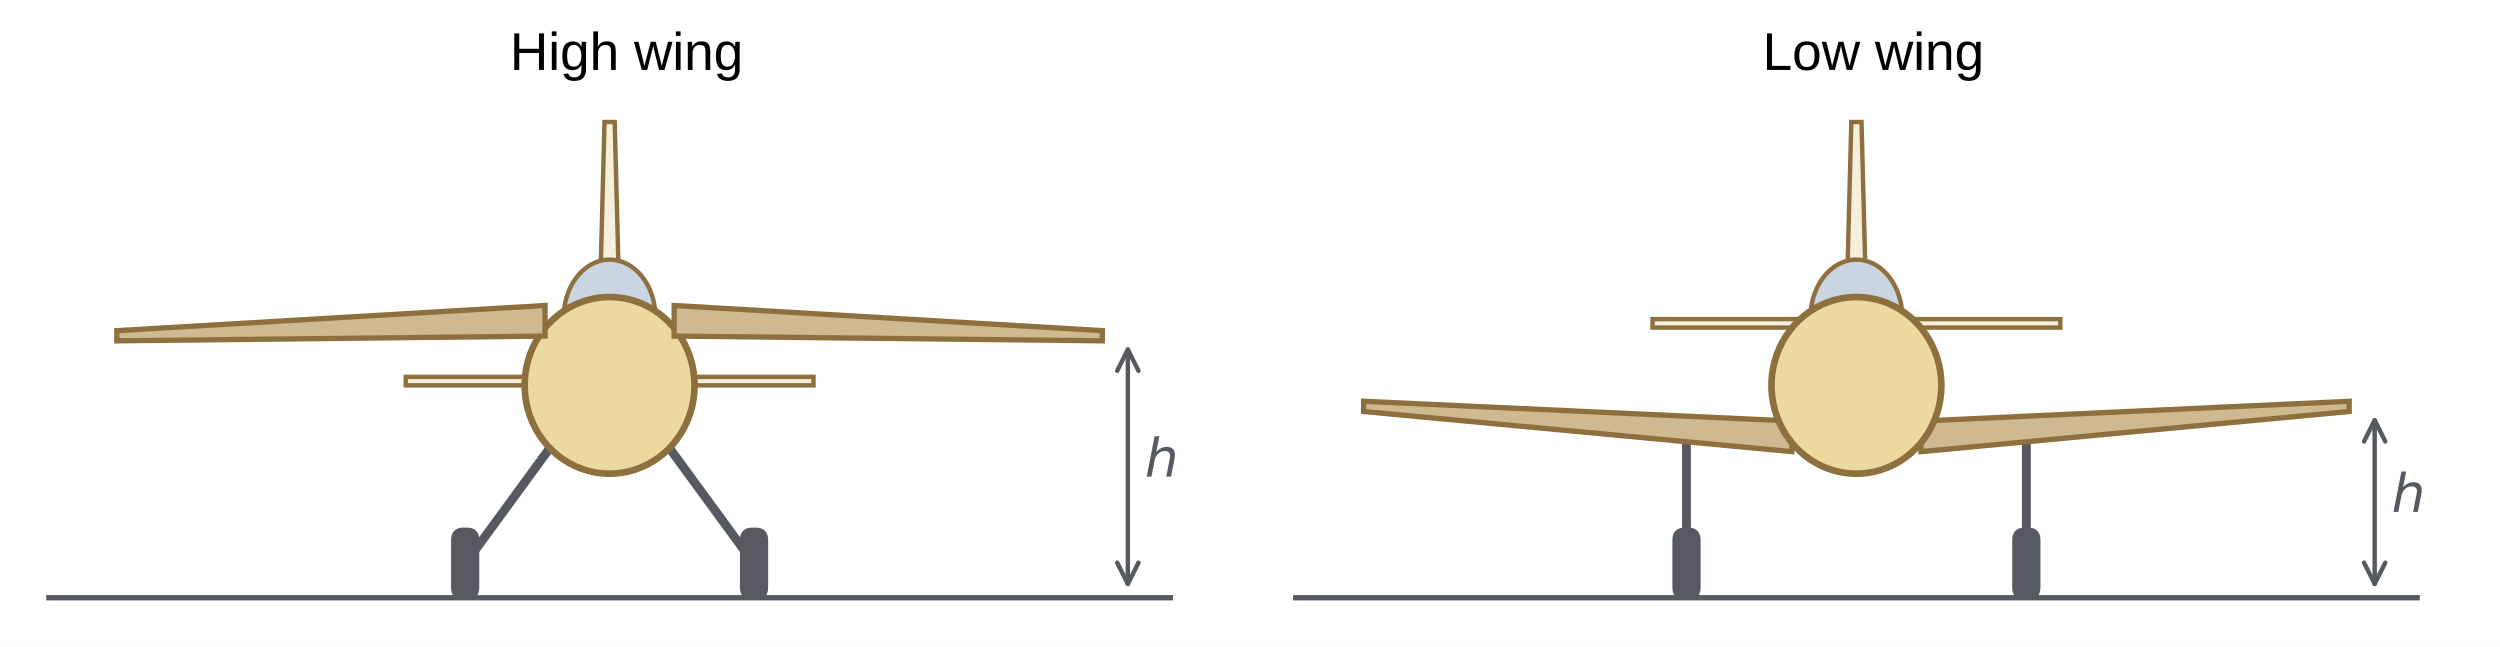
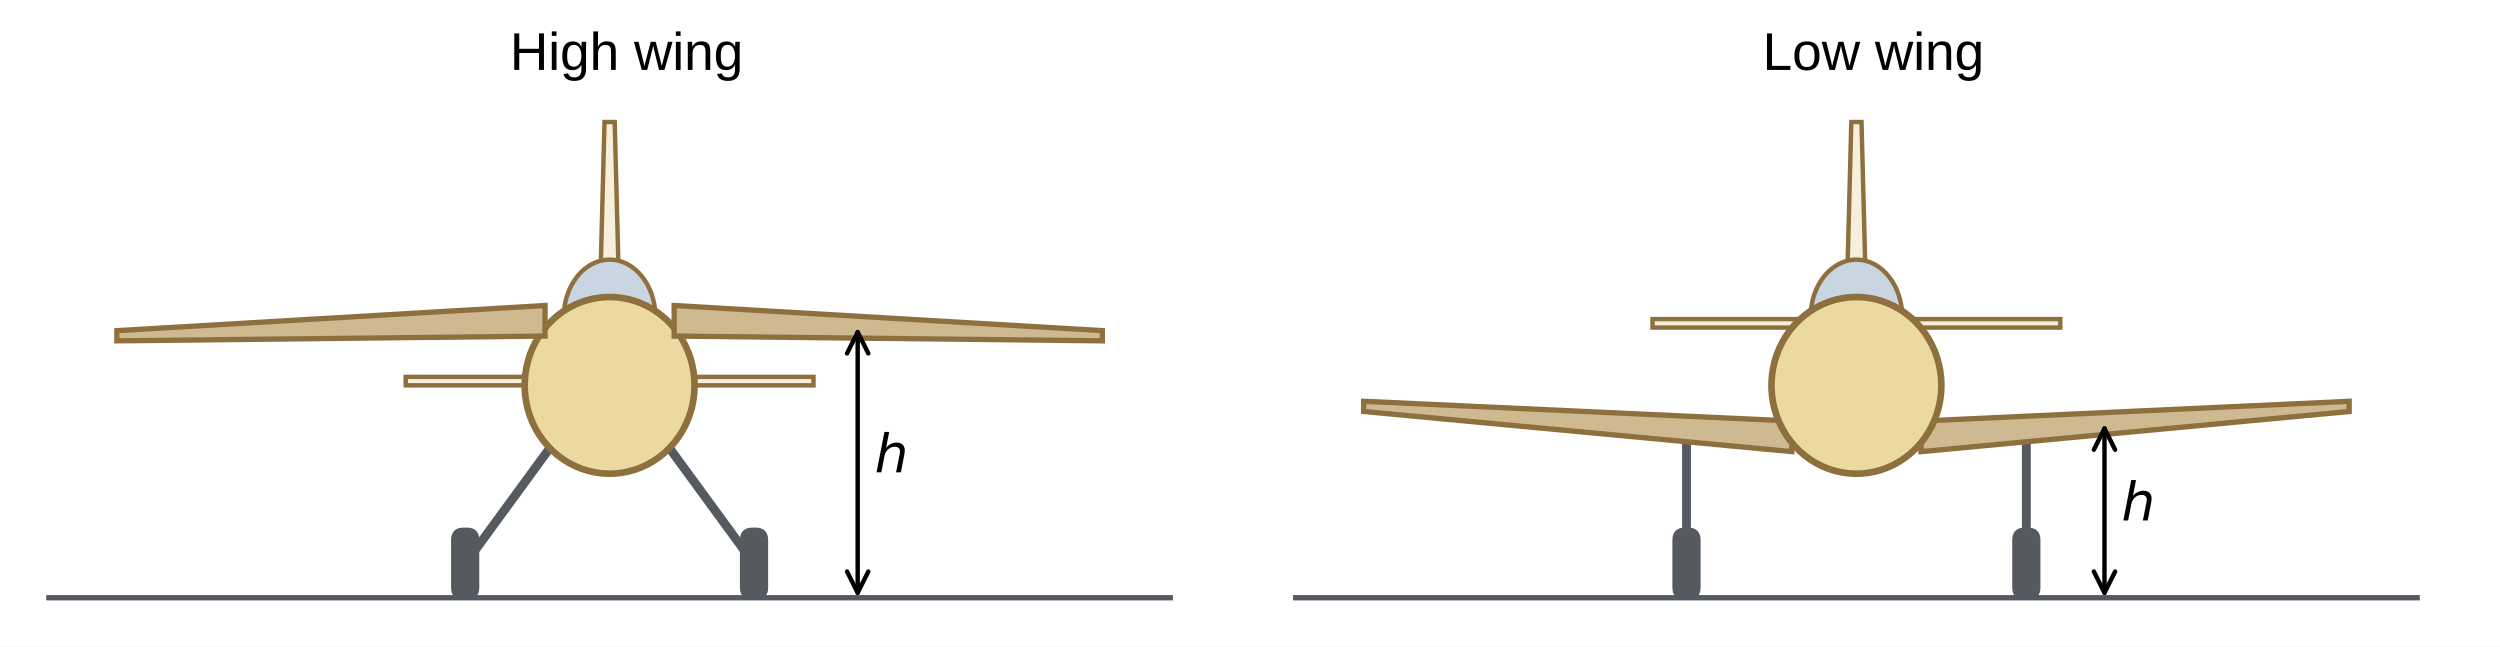
<svg xmlns="http://www.w3.org/2000/svg" width="564.48pt" height="146.005pt" viewBox="0 0 564.48 146.005" version="1.1">
  <defs>
    <style type="text/css">*{stroke-linejoin: round; stroke-linecap: butt}</style>
  </defs>
  <g id="figure_1">
    <g id="patch_1">
      <path d="M 0 146.005  L 564.48 146.005  L 564.48 0  L 0 0  z " style="fill: #ffffff" />
    </g>
    <g id="axes_1">
      <g id="patch_2">
-         <path d="M 91.605 87.011  L 183.682 87.011  L 183.682 85.093  L 91.605 85.093  z " clip-path="url(#p54215fbfd7)" style="fill: #f5efdc; stroke: #8e6f3e; stroke-linejoin: miter" />
+         <path d="M 91.605 87.011  L 183.682 87.011  L 183.682 85.093  L 91.605 85.093  z " clip-path="url(#p900b9264ee)" style="fill: #f5efdc; stroke: #8e6f3e; stroke-linejoin: miter" />
      </g>
      <g id="patch_3">
-         <path d="M 135.341 71.665  L 136.492 27.544  L 138.794 27.544  L 139.945 71.665  z " clip-path="url(#p54215fbfd7)" style="fill: #f5efdc; stroke: #8e6f3e; stroke-linejoin: miter" />
+         <path d="M 135.341 71.665  L 136.492 27.544  L 138.794 27.544  L 139.945 71.665  z " clip-path="url(#p900b9264ee)" style="fill: #f5efdc; stroke: #8e6f3e; stroke-linejoin: miter" />
      </g>
      <g id="line2d_1">
-         <path d="M 151.455 101.59  L 170.254 127.295  " clip-path="url(#p54215fbfd7)" style="fill: none; stroke: #555960; stroke-width: 2; stroke-linecap: square" />
+         <path d="M 151.455 101.59  L 170.254 127.295  " clip-path="url(#p900b9264ee)" style="fill: none; stroke: #555960; stroke-width: 2; stroke-linecap: square" />
      </g>
      <g id="line2d_2">
-         <path d="M 123.832 101.59  L 105.033 127.295  " clip-path="url(#p54215fbfd7)" style="fill: none; stroke: #555960; stroke-width: 2; stroke-linecap: square" />
+         <path d="M 123.832 101.59  L 105.033 127.295  " clip-path="url(#p900b9264ee)" style="fill: none; stroke: #555960; stroke-width: 2; stroke-linecap: square" />
      </g>
      <g id="patch_4">
-         <path d="M 169.871 134.968  L 170.638 134.968  Q 172.94 134.968 172.94 132.666  L 172.94 121.924  Q 172.94 119.622 170.638 119.622  L 169.871 119.622  Q 167.569 119.622 167.569 121.924  L 167.569 132.666  Q 167.569 134.968 169.871 134.968  z " clip-path="url(#p54215fbfd7)" style="fill: #555960; stroke: #555960; stroke-linejoin: miter" />
+         <path d="M 169.871 134.968  L 170.638 134.968  Q 172.94 134.968 172.94 132.666  L 172.94 121.924  Q 172.94 119.622 170.638 119.622  L 169.871 119.622  Q 167.569 119.622 167.569 121.924  L 167.569 132.666  Q 167.569 134.968 169.871 134.968  z " clip-path="url(#p900b9264ee)" style="fill: #555960; stroke: #555960; stroke-linejoin: miter" />
      </g>
      <g id="patch_5">
-         <path d="M 104.649 134.968  L 105.416 134.968  Q 107.718 134.968 107.718 132.666  L 107.718 121.924  Q 107.718 119.622 105.416 119.622  L 104.649 119.622  Q 102.347 119.622 102.347 121.924  L 102.347 132.666  Q 102.347 134.968 104.649 134.968  z " clip-path="url(#p54215fbfd7)" style="fill: #555960; stroke: #555960; stroke-linejoin: miter" />
+         <path d="M 104.649 134.968  L 105.416 134.968  Q 107.718 134.968 107.718 132.666  L 107.718 121.924  Q 107.718 119.622 105.416 119.622  L 104.649 119.622  Q 102.347 119.622 102.347 121.924  L 102.347 132.666  Q 102.347 134.968 104.649 134.968  z " clip-path="url(#p900b9264ee)" style="fill: #555960; stroke: #555960; stroke-linejoin: miter" />
      </g>
      <g id="line2d_3">
-         <path d="M 11.037 134.968  L 264.25 134.968  " clip-path="url(#p54215fbfd7)" style="fill: none; stroke: #555960; stroke-width: 1.2; stroke-linecap: square" />
+         <path d="M 11.037 134.968  L 264.25 134.968  " clip-path="url(#p900b9264ee)" style="fill: none; stroke: #555960; stroke-width: 1.2; stroke-linecap: square" />
      </g>
      <g id="patch_6">
-         <path d="M 148.002 71.665  L 147.969 70.628  L 147.871 69.599  L 147.709 68.582  L 147.482 67.585  L 147.194 66.613  L 146.845 65.674  L 146.438 64.772  L 145.975 63.914  L 145.46 63.105  L 144.895 62.35  L 144.284 61.654  L 143.632 61.021  L 142.941 60.456  L 142.217 59.961  L 141.464 59.54  L 140.687 59.196  L 139.891 58.931  L 139.081 58.747  L 138.261 58.644  L 137.437 58.623  L 136.615 58.685  L 135.8 58.829  L 134.996 59.054  L 134.208 59.359  L 133.443 59.741  L 132.704 60.199  L 131.996 60.73  L 131.324 61.329  L 130.692 61.994  L 130.104 62.72  L 129.563 63.503  L 129.074 64.337  L 128.638 65.218  L 128.26 66.139  L 127.941 67.095  L 127.683 68.08  L 127.489 69.088  L 127.358 70.112  L 127.293 71.146  L 127.293 72.183  z " clip-path="url(#p54215fbfd7)" style="fill: #c9d5e1; stroke: #8e6f3e; stroke-linejoin: miter" />
+         <path d="M 148.002 71.665  L 147.969 70.628  L 147.871 69.599  L 147.709 68.582  L 147.482 67.585  L 147.194 66.613  L 146.845 65.674  L 146.438 64.772  L 145.975 63.914  L 145.46 63.105  L 144.895 62.35  L 144.284 61.654  L 143.632 61.021  L 142.941 60.456  L 142.217 59.961  L 141.464 59.54  L 140.687 59.196  L 139.891 58.931  L 139.081 58.747  L 138.261 58.644  L 137.437 58.623  L 136.615 58.685  L 135.8 58.829  L 134.996 59.054  L 134.208 59.359  L 133.443 59.741  L 132.704 60.199  L 131.996 60.73  L 131.324 61.329  L 130.692 61.994  L 130.104 62.72  L 129.563 63.503  L 129.074 64.337  L 128.638 65.218  L 128.26 66.139  L 127.941 67.095  L 127.683 68.08  L 127.489 69.088  L 127.358 70.112  L 127.293 71.146  L 127.293 72.183  z " clip-path="url(#p900b9264ee)" style="fill: #c9d5e1; stroke: #8e6f3e; stroke-linejoin: miter" />
      </g>
      <g id="patch_7">
-         <path d="M 156.826 87.011  L 156.766 85.426  L 156.584 83.851  L 156.283 82.296  L 155.864 80.771  L 155.329 79.285  L 154.683 77.848  L 153.929 76.469  L 153.073 75.157  L 152.118 73.919  L 151.072 72.765  L 149.941 71.7  L 148.733 70.732  L 147.454 69.867  L 146.114 69.111  L 144.719 68.468  L 143.28 67.942  L 141.806 67.536  L 140.305 67.254  L 138.787 67.096  L 137.262 67.065  L 135.739 67.159  L 134.229 67.38  L 132.74 67.724  L 131.282 68.19  L 129.864 68.775  L 128.496 69.475  L 127.185 70.287  L 125.94 71.204  L 124.77 72.221  L 123.681 73.331  L 122.68 74.528  L 121.773 75.804  L 120.967 77.151  L 120.267 78.56  L 119.676 80.022  L 119.199 81.529  L 118.839 83.07  L 118.597 84.637  L 118.476 86.218  L 118.476 87.804  L 118.597 89.386  L 118.839 90.952  L 119.199 92.493  L 119.676 94  L 120.267 95.462  L 120.967 96.871  L 121.773 98.218  L 122.68 99.494  L 123.681 100.691  L 124.77 101.802  L 125.94 102.818  L 127.185 103.736  L 128.496 104.547  L 129.864 105.247  L 131.282 105.832  L 132.74 106.298  L 134.229 106.643  L 135.739 106.863  L 137.262 106.957  L 138.787 106.926  L 140.305 106.768  L 141.806 106.486  L 143.28 106.08  L 144.719 105.554  L 146.114 104.911  L 147.454 104.155  L 148.733 103.29  L 149.941 102.322  L 151.072 101.258  L 152.118 100.103  L 153.073 98.866  L 153.929 97.553  L 154.683 96.174  L 155.329 94.737  L 155.864 93.251  L 156.283 91.726  L 156.584 90.171  L 156.766 88.596  L 156.826 87.011  z " clip-path="url(#p54215fbfd7)" style="fill: #ebd99f; stroke: #8e6f3e; stroke-width: 1.5; stroke-linejoin: miter" />
+         <path d="M 156.826 87.011  L 156.766 85.426  L 156.584 83.851  L 156.283 82.296  L 155.864 80.771  L 155.329 79.285  L 154.683 77.848  L 153.929 76.469  L 153.073 75.157  L 152.118 73.919  L 151.072 72.765  L 149.941 71.7  L 148.733 70.732  L 147.454 69.867  L 146.114 69.111  L 144.719 68.468  L 143.28 67.942  L 141.806 67.536  L 140.305 67.254  L 138.787 67.096  L 137.262 67.065  L 135.739 67.159  L 134.229 67.38  L 132.74 67.724  L 131.282 68.19  L 129.864 68.775  L 128.496 69.475  L 127.185 70.287  L 125.94 71.204  L 124.77 72.221  L 123.681 73.331  L 122.68 74.528  L 121.773 75.804  L 120.967 77.151  L 120.267 78.56  L 119.676 80.022  L 119.199 81.529  L 118.839 83.07  L 118.597 84.637  L 118.476 86.218  L 118.476 87.804  L 118.597 89.386  L 118.839 90.952  L 119.199 92.493  L 119.676 94  L 120.267 95.462  L 120.967 96.871  L 121.773 98.218  L 122.68 99.494  L 123.681 100.691  L 124.77 101.802  L 125.94 102.818  L 127.185 103.736  L 128.496 104.547  L 129.864 105.247  L 131.282 105.832  L 132.74 106.298  L 134.229 106.643  L 135.739 106.863  L 137.262 106.957  L 138.787 106.926  L 140.305 106.768  L 141.806 106.486  L 143.28 106.08  L 144.719 105.554  L 146.114 104.911  L 147.454 104.155  L 148.733 103.29  L 149.941 102.322  L 151.072 101.258  L 152.118 100.103  L 153.073 98.866  L 153.929 97.553  L 154.683 96.174  L 155.329 94.737  L 155.864 93.251  L 156.283 91.726  L 156.584 90.171  L 156.766 88.596  L 156.826 87.011  z " clip-path="url(#p900b9264ee)" style="fill: #ebd99f; stroke: #8e6f3e; stroke-width: 1.5; stroke-linejoin: miter" />
      </g>
      <g id="patch_8">
-         <path d="M 152.222 68.979  L 248.904 74.657  L 248.904 76.959  L 152.222 75.885  z " clip-path="url(#p54215fbfd7)" style="fill: #cfb991; stroke: #8e6f3e; stroke-width: 1.2; stroke-linejoin: miter" />
+         <path d="M 152.222 68.979  L 248.904 74.657  L 248.904 76.959  L 152.222 75.885  z " clip-path="url(#p900b9264ee)" style="fill: #cfb991; stroke: #8e6f3e; stroke-width: 1.2; stroke-linejoin: miter" />
      </g>
      <g id="patch_9">
-         <path d="M 123.064 68.979  L 26.383 74.657  L 26.383 76.959  L 123.064 75.885  z " clip-path="url(#p54215fbfd7)" style="fill: #cfb991; stroke: #8e6f3e; stroke-width: 1.2; stroke-linejoin: miter" />
-       </g>
-       <g id="patch_10">
-         <path d="M 254.659 131.853  Q 254.659 105.389 254.659 78.926  " style="fill: none; stroke: #555960; stroke-linecap: round" />
-         <path d="M 257.059 127.053  L 254.659 131.853  L 252.259 127.053  " style="fill: none; stroke: #555960; stroke-linecap: round" />
-         <path d="M 252.259 83.726  L 254.659 78.926  L 257.059 83.726  " style="fill: none; stroke: #555960; stroke-linecap: round" />
+         <path d="M 123.064 68.979  L 26.383 74.657  L 26.383 76.959  L 123.064 75.885  z " clip-path="url(#p900b9264ee)" style="fill: #cfb991; stroke: #8e6f3e; stroke-width: 1.2; stroke-linejoin: miter" />
      </g>
      <g id="text_1">
-         <g style="fill: #555960" transform="translate(258.4954 108.4905)">
+         <g transform="translate(197.4939 107.5258)">
          <text>
-             <tspan x="0" y="-0.875" style="font-style: oblique; font-size: 12px; font-family: 'DejaVu Sans'; fill: #555960">h</tspan>
+             <tspan x="0" y="-0.875" style="font-style: oblique; font-size: 12px; font-family: 'DejaVu Sans'">h</tspan>
          </text>
        </g>
      </g>
      <g id="text_2">
        <text style="font-size: 12px; font-family: 'Arial', 'Helvetica', 'DejaVu Sans', sans-serif; text-anchor: middle" x="141.48" y="15.789" transform="rotate(-0 141.48 15.78937)">High wing</text>
      </g>
+       <g id="patch_10">
+         <path d="M 193.657 133.85  Q 193.657 104.424 193.657 74.997  " style="fill: none; stroke: #000000; stroke-linecap: round" />
+         <path d="M 196.057 129.05  L 193.657 133.85  L 191.257 129.05  " style="fill: none; stroke: #000000; stroke-linecap: round" />
+         <path d="M 191.257 79.797  L 193.657 74.997  L 196.057 79.797  " style="fill: none; stroke: #000000; stroke-linecap: round" />
+       </g>
    </g>
    <g id="axes_2">
      <g id="patch_11">
-         <path d="M 373.125 73.967  L 465.202 73.967  L 465.202 72.048  L 373.125 72.048  z " clip-path="url(#pe89f4d1b15)" style="fill: #f5efdc; stroke: #8e6f3e; stroke-linejoin: miter" />
+         <path d="M 373.125 73.967  L 465.202 73.967  L 465.202 72.048  L 373.125 72.048  z " clip-path="url(#p946476a57d)" style="fill: #f5efdc; stroke: #8e6f3e; stroke-linejoin: miter" />
      </g>
      <g id="patch_12">
-         <path d="M 416.861 71.665  L 418.012 27.544  L 420.314 27.544  L 421.465 71.665  z " clip-path="url(#pe89f4d1b15)" style="fill: #f5efdc; stroke: #8e6f3e; stroke-linejoin: miter" />
+         <path d="M 416.861 71.665  L 418.012 27.544  L 420.314 27.544  L 421.465 71.665  z " clip-path="url(#p946476a57d)" style="fill: #f5efdc; stroke: #8e6f3e; stroke-linejoin: miter" />
      </g>
      <g id="line2d_4">
-         <path d="M 457.529 99.543  L 457.529 127.295  " clip-path="url(#pe89f4d1b15)" style="fill: none; stroke: #555960; stroke-width: 2; stroke-linecap: square" />
+         <path d="M 457.529 99.543  L 457.529 127.295  " clip-path="url(#p946476a57d)" style="fill: none; stroke: #555960; stroke-width: 2; stroke-linecap: square" />
      </g>
      <g id="line2d_5">
-         <path d="M 380.798 99.543  L 380.798 127.295  " clip-path="url(#pe89f4d1b15)" style="fill: none; stroke: #555960; stroke-width: 2; stroke-linecap: square" />
+         <path d="M 380.798 99.543  L 380.798 127.295  " clip-path="url(#p946476a57d)" style="fill: none; stroke: #555960; stroke-width: 2; stroke-linecap: square" />
      </g>
      <g id="patch_13">
-         <path d="M 457.145 134.968  L 457.913 134.968  Q 460.215 134.968 460.215 132.666  L 460.215 121.924  Q 460.215 119.622 457.913 119.622  L 457.145 119.622  Q 454.844 119.622 454.844 121.924  L 454.844 132.666  Q 454.844 134.968 457.145 134.968  z " clip-path="url(#pe89f4d1b15)" style="fill: #555960; stroke: #555960; stroke-linejoin: miter" />
+         <path d="M 457.145 134.968  L 457.913 134.968  Q 460.215 134.968 460.215 132.666  L 460.215 121.924  Q 460.215 119.622 457.913 119.622  L 457.145 119.622  Q 454.844 119.622 454.844 121.924  L 454.844 132.666  Q 454.844 134.968 457.145 134.968  z " clip-path="url(#p946476a57d)" style="fill: #555960; stroke: #555960; stroke-linejoin: miter" />
      </g>
      <g id="patch_14">
-         <path d="M 380.414 134.968  L 381.181 134.968  Q 383.483 134.968 383.483 132.666  L 383.483 121.924  Q 383.483 119.622 381.181 119.622  L 380.414 119.622  Q 378.112 119.622 378.112 121.924  L 378.112 132.666  Q 378.112 134.968 380.414 134.968  z " clip-path="url(#pe89f4d1b15)" style="fill: #555960; stroke: #555960; stroke-linejoin: miter" />
+         <path d="M 380.414 134.968  L 381.181 134.968  Q 383.483 134.968 383.483 132.666  L 383.483 121.924  Q 383.483 119.622 381.181 119.622  L 380.414 119.622  Q 378.112 119.622 378.112 121.924  L 378.112 132.666  Q 378.112 134.968 380.414 134.968  z " clip-path="url(#p946476a57d)" style="fill: #555960; stroke: #555960; stroke-linejoin: miter" />
      </g>
      <g id="line2d_6">
-         <path d="M 292.557 134.968  L 545.77 134.968  " clip-path="url(#pe89f4d1b15)" style="fill: none; stroke: #555960; stroke-width: 1.2; stroke-linecap: square" />
+         <path d="M 292.557 134.968  L 545.77 134.968  " clip-path="url(#p946476a57d)" style="fill: none; stroke: #555960; stroke-width: 1.2; stroke-linecap: square" />
      </g>
      <g id="patch_15">
-         <path d="M 433.742 95.068  L 530.424 90.609  L 530.424 92.911  L 433.742 101.974  z " clip-path="url(#pe89f4d1b15)" style="fill: #cfb991; stroke: #8e6f3e; stroke-width: 1.2; stroke-linejoin: miter" />
+         <path d="M 433.742 95.068  L 530.424 90.609  L 530.424 92.911  L 433.742 101.974  z " clip-path="url(#p946476a57d)" style="fill: #cfb991; stroke: #8e6f3e; stroke-width: 1.2; stroke-linejoin: miter" />
      </g>
      <g id="patch_16">
-         <path d="M 404.584 95.068  L 307.903 90.609  L 307.903 92.911  L 404.584 101.974  z " clip-path="url(#pe89f4d1b15)" style="fill: #cfb991; stroke: #8e6f3e; stroke-width: 1.2; stroke-linejoin: miter" />
+         <path d="M 404.584 95.068  L 307.903 90.609  L 307.903 92.911  L 404.584 101.974  z " clip-path="url(#p946476a57d)" style="fill: #cfb991; stroke: #8e6f3e; stroke-width: 1.2; stroke-linejoin: miter" />
      </g>
      <g id="patch_17">
-         <path d="M 429.522 71.665  L 429.489 70.628  L 429.391 69.599  L 429.229 68.582  L 429.002 67.585  L 428.714 66.613  L 428.365 65.674  L 427.958 64.772  L 427.495 63.914  L 426.98 63.105  L 426.415 62.35  L 425.804 61.654  L 425.152 61.021  L 424.461 60.456  L 423.737 59.961  L 422.984 59.54  L 422.207 59.196  L 421.411 58.931  L 420.601 58.747  L 419.781 58.644  L 418.957 58.623  L 418.135 58.685  L 417.32 58.829  L 416.516 59.054  L 415.728 59.359  L 414.963 59.741  L 414.224 60.199  L 413.516 60.73  L 412.844 61.329  L 412.212 61.994  L 411.624 62.72  L 411.083 63.503  L 410.594 64.337  L 410.158 65.218  L 409.78 66.139  L 409.461 67.095  L 409.203 68.08  L 409.009 69.088  L 408.878 70.112  L 408.813 71.146  L 408.813 72.183  z " clip-path="url(#pe89f4d1b15)" style="fill: #c9d5e1; stroke: #8e6f3e; stroke-linejoin: miter" />
+         <path d="M 429.522 71.665  L 429.489 70.628  L 429.391 69.599  L 429.229 68.582  L 429.002 67.585  L 428.714 66.613  L 428.365 65.674  L 427.958 64.772  L 427.495 63.914  L 426.98 63.105  L 426.415 62.35  L 425.804 61.654  L 425.152 61.021  L 424.461 60.456  L 423.737 59.961  L 422.984 59.54  L 422.207 59.196  L 421.411 58.931  L 420.601 58.747  L 419.781 58.644  L 418.957 58.623  L 418.135 58.685  L 417.32 58.829  L 416.516 59.054  L 415.728 59.359  L 414.963 59.741  L 414.224 60.199  L 413.516 60.73  L 412.844 61.329  L 412.212 61.994  L 411.624 62.72  L 411.083 63.503  L 410.594 64.337  L 410.158 65.218  L 409.78 66.139  L 409.461 67.095  L 409.203 68.08  L 409.009 69.088  L 408.878 70.112  L 408.813 71.146  L 408.813 72.183  z " clip-path="url(#p946476a57d)" style="fill: #c9d5e1; stroke: #8e6f3e; stroke-linejoin: miter" />
      </g>
      <g id="patch_18">
-         <path d="M 438.346 87.011  L 438.286 85.426  L 438.104 83.851  L 437.803 82.296  L 437.384 80.771  L 436.849 79.285  L 436.203 77.848  L 435.449 76.469  L 434.593 75.157  L 433.638 73.919  L 432.592 72.765  L 431.461 71.7  L 430.253 70.732  L 428.974 69.867  L 427.634 69.111  L 426.239 68.468  L 424.8 67.942  L 423.326 67.536  L 421.825 67.254  L 420.307 67.096  L 418.782 67.065  L 417.259 67.159  L 415.749 67.38  L 414.26 67.724  L 412.802 68.19  L 411.384 68.775  L 410.016 69.475  L 408.705 70.287  L 407.46 71.204  L 406.29 72.221  L 405.201 73.331  L 404.2 74.528  L 403.293 75.804  L 402.487 77.151  L 401.787 78.56  L 401.196 80.022  L 400.719 81.529  L 400.359 83.07  L 400.117 84.637  L 399.996 86.218  L 399.996 87.804  L 400.117 89.386  L 400.359 90.952  L 400.719 92.493  L 401.196 94  L 401.787 95.462  L 402.487 96.871  L 403.293 98.218  L 404.2 99.494  L 405.201 100.691  L 406.29 101.802  L 407.46 102.818  L 408.705 103.736  L 410.016 104.547  L 411.384 105.247  L 412.802 105.832  L 414.26 106.298  L 415.749 106.643  L 417.259 106.863  L 418.782 106.957  L 420.307 106.926  L 421.825 106.768  L 423.326 106.486  L 424.8 106.08  L 426.239 105.554  L 427.634 104.911  L 428.974 104.155  L 430.253 103.29  L 431.461 102.322  L 432.592 101.258  L 433.638 100.103  L 434.593 98.866  L 435.449 97.553  L 436.203 96.174  L 436.849 94.737  L 437.384 93.251  L 437.803 91.726  L 438.104 90.171  L 438.286 88.596  L 438.346 87.011  z " clip-path="url(#pe89f4d1b15)" style="fill: #ebd99f; stroke: #8e6f3e; stroke-width: 1.5; stroke-linejoin: miter" />
-       </g>
-       <g id="patch_19">
-         <path d="M 536.179 131.849  Q 536.179 113.363 536.179 94.878  " style="fill: none; stroke: #555960; stroke-linecap: round" />
-         <path d="M 538.579 127.049  L 536.179 131.849  L 533.779 127.049  " style="fill: none; stroke: #555960; stroke-linecap: round" />
-         <path d="M 533.779 99.678  L 536.179 94.878  L 538.579 99.678  " style="fill: none; stroke: #555960; stroke-linecap: round" />
+         <path d="M 438.346 87.011  L 438.286 85.426  L 438.104 83.851  L 437.803 82.296  L 437.384 80.771  L 436.849 79.285  L 436.203 77.848  L 435.449 76.469  L 434.593 75.157  L 433.638 73.919  L 432.592 72.765  L 431.461 71.7  L 430.253 70.732  L 428.974 69.867  L 427.634 69.111  L 426.239 68.468  L 424.8 67.942  L 423.326 67.536  L 421.825 67.254  L 420.307 67.096  L 418.782 67.065  L 417.259 67.159  L 415.749 67.38  L 414.26 67.724  L 412.802 68.19  L 411.384 68.775  L 410.016 69.475  L 408.705 70.287  L 407.46 71.204  L 406.29 72.221  L 405.201 73.331  L 404.2 74.528  L 403.293 75.804  L 402.487 77.151  L 401.787 78.56  L 401.196 80.022  L 400.719 81.529  L 400.359 83.07  L 400.117 84.637  L 399.996 86.218  L 399.996 87.804  L 400.117 89.386  L 400.359 90.952  L 400.719 92.493  L 401.196 94  L 401.787 95.462  L 402.487 96.871  L 403.293 98.218  L 404.2 99.494  L 405.201 100.691  L 406.29 101.802  L 407.46 102.818  L 408.705 103.736  L 410.016 104.547  L 411.384 105.247  L 412.802 105.832  L 414.26 106.298  L 415.749 106.643  L 417.259 106.863  L 418.782 106.957  L 420.307 106.926  L 421.825 106.768  L 423.326 106.486  L 424.8 106.08  L 426.239 105.554  L 427.634 104.911  L 428.974 104.155  L 430.253 103.29  L 431.461 102.322  L 432.592 101.258  L 433.638 100.103  L 434.593 98.866  L 435.449 97.553  L 436.203 96.174  L 436.849 94.737  L 437.384 93.251  L 437.803 91.726  L 438.104 90.171  L 438.286 88.596  L 438.346 87.011  z " clip-path="url(#p946476a57d)" style="fill: #ebd99f; stroke: #8e6f3e; stroke-width: 1.5; stroke-linejoin: miter" />
      </g>
      <g id="text_3">
-         <g style="fill: #555960" transform="translate(540.0154 116.4664)">
+         <g transform="translate(479.0139 118.398)">
          <text>
-             <tspan x="0" y="-0.875" style="font-style: oblique; font-size: 12px; font-family: 'DejaVu Sans'; fill: #555960">h</tspan>
+             <tspan x="0" y="-0.875" style="font-style: oblique; font-size: 12px; font-family: 'DejaVu Sans'">h</tspan>
          </text>
        </g>
      </g>
      <g id="text_4">
        <text style="font-size: 12px; font-family: 'Arial', 'Helvetica', 'DejaVu Sans', sans-serif; text-anchor: middle" x="423" y="15.789" transform="rotate(-0 423 15.78937)">Low wing</text>
      </g>
+       <g id="patch_19">
+         <path d="M 475.177 133.85  Q 475.177 115.296 475.177 96.741  " style="fill: none; stroke: #000000; stroke-linecap: round" />
+         <path d="M 477.577 129.05  L 475.177 133.85  L 472.777 129.05  " style="fill: none; stroke: #000000; stroke-linecap: round" />
+         <path d="M 472.777 101.541  L 475.177 96.741  L 477.577 101.541  " style="fill: none; stroke: #000000; stroke-linecap: round" />
+       </g>
    </g>
  </g>
  <defs>
-     <clipPath id="p54215fbfd7">
+     <clipPath id="p900b9264ee">
      <rect x="7.2" y="21.789" width="268.56" height="117.015" />
    </clipPath>
-     <clipPath id="pe89f4d1b15">
+     <clipPath id="p946476a57d">
      <rect x="288.72" y="21.789" width="268.56" height="117.015" />
    </clipPath>
  </defs>
</svg>
